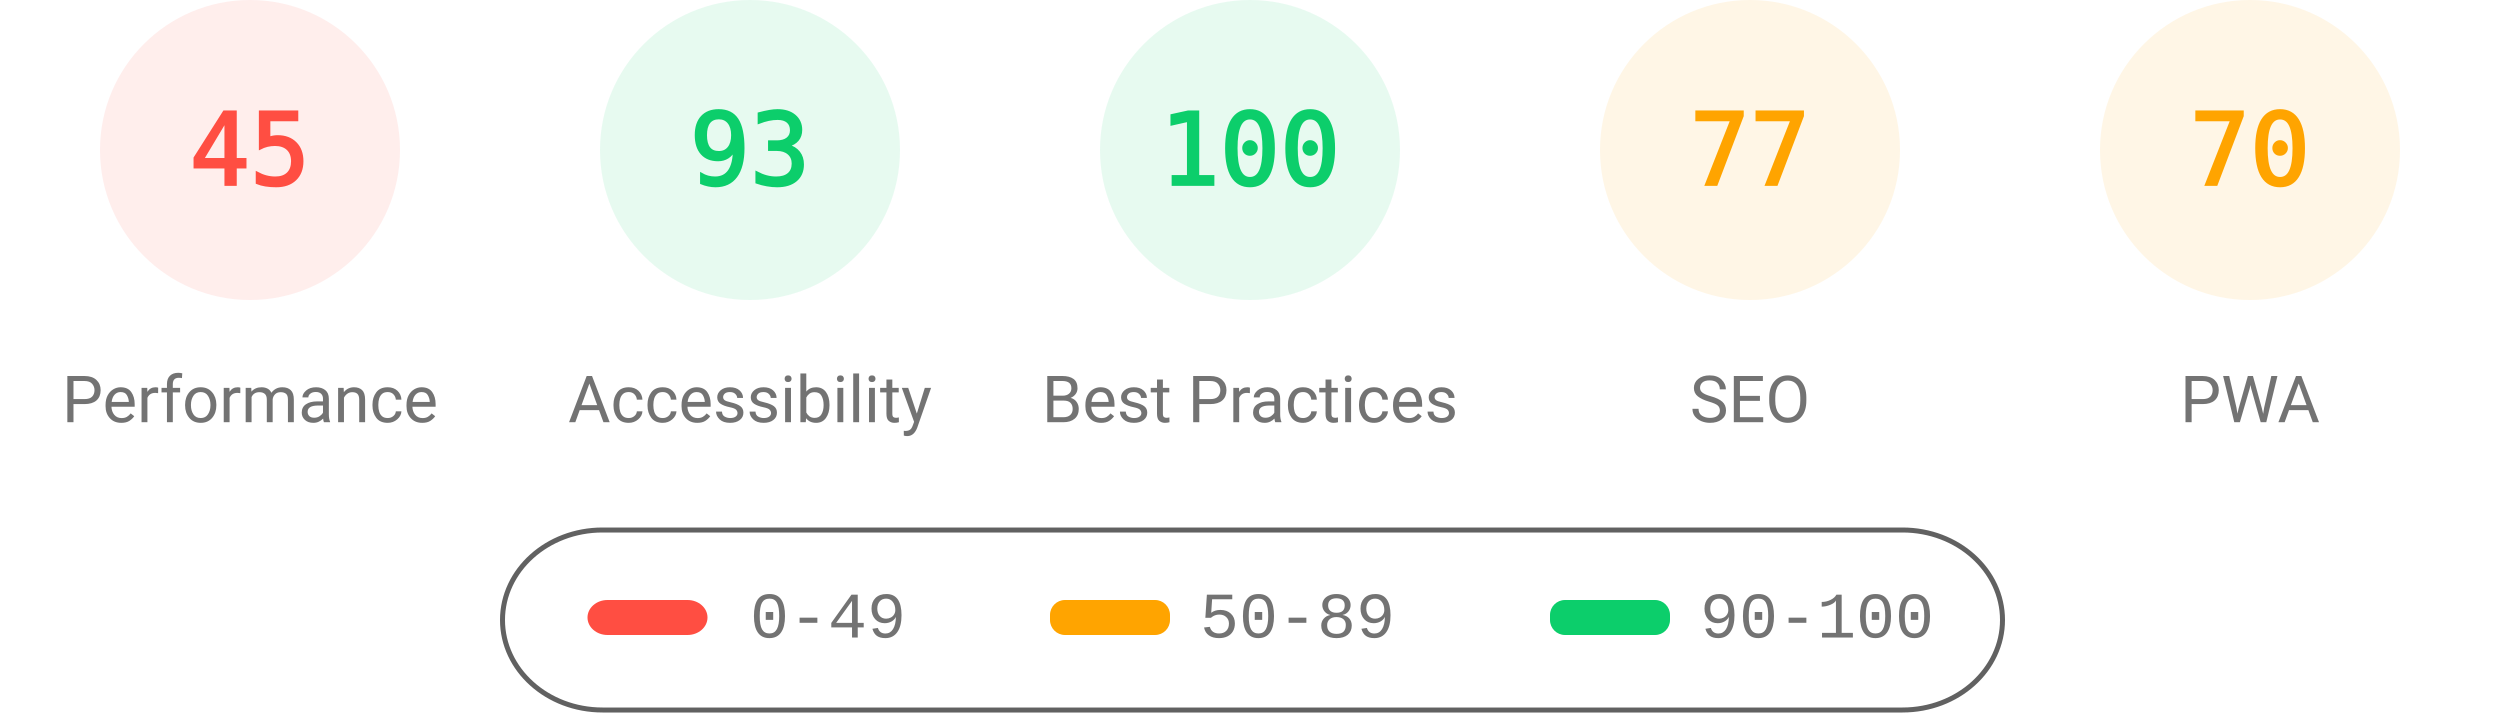
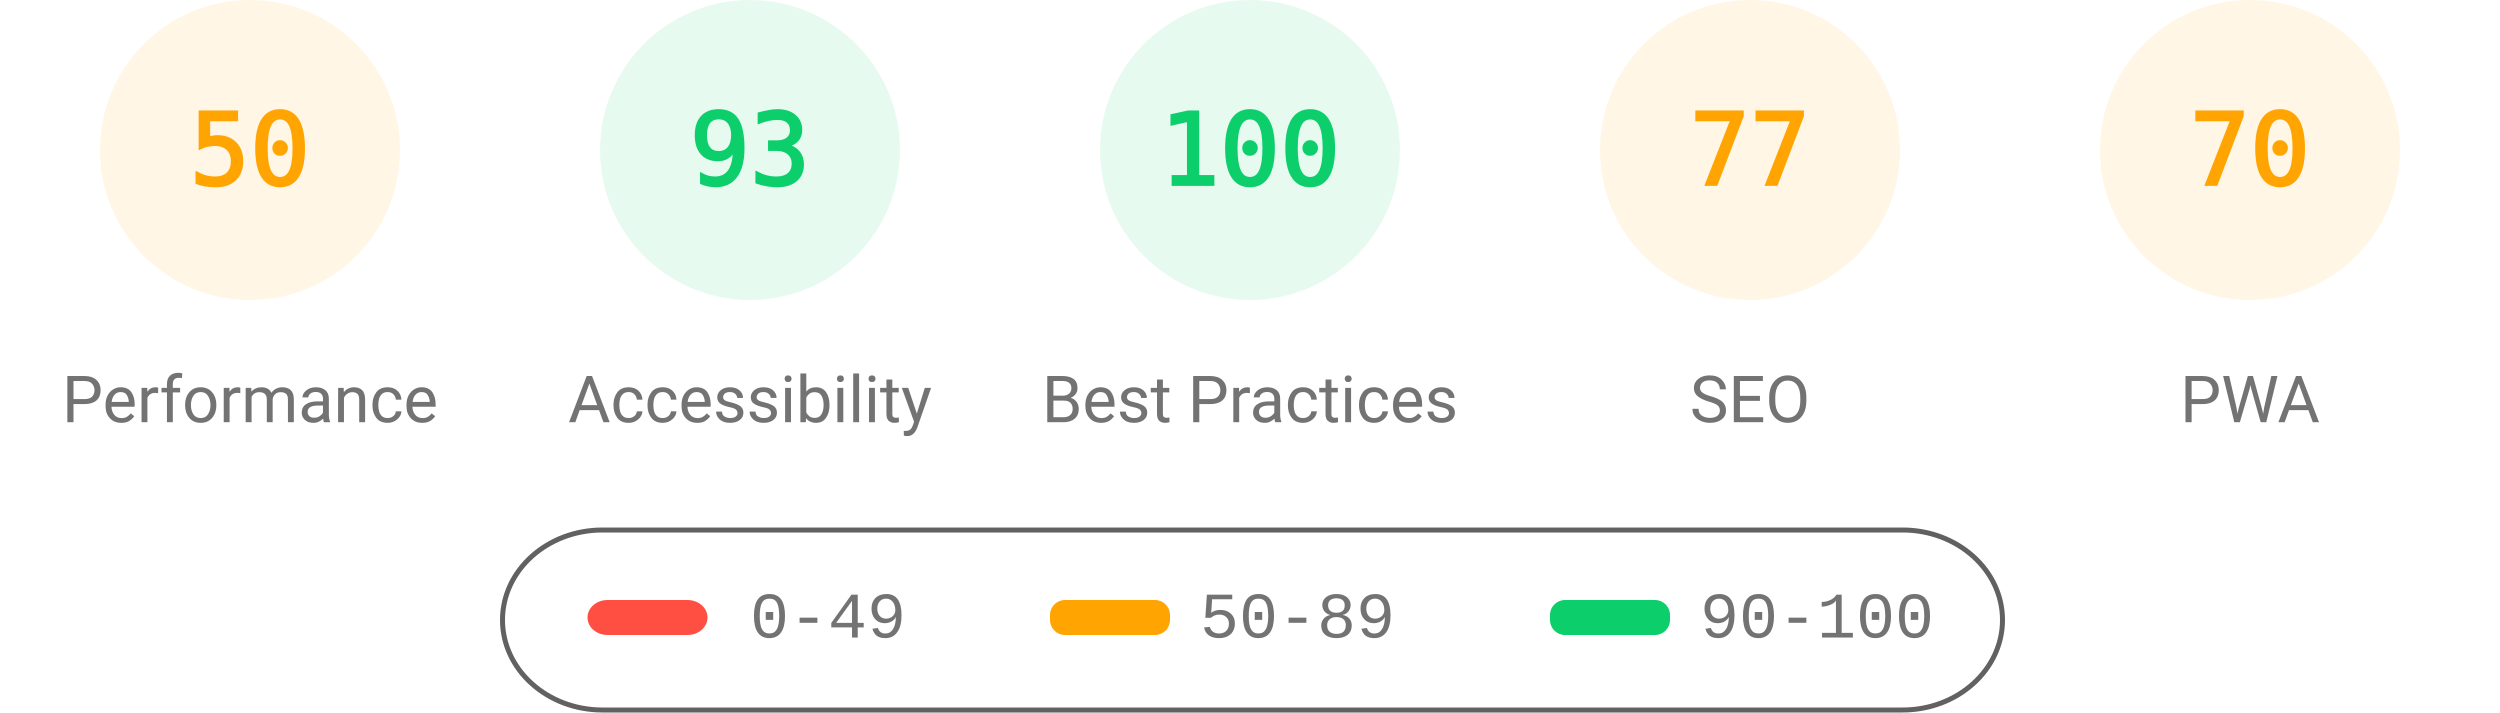
<svg xmlns="http://www.w3.org/2000/svg" fill="none" width="1000" height="285">
  <style>.gauge-base{opacity:.1}.gauge-arc{fill:none;animation-delay:250ms;stroke-linecap:round;transform:rotate(-90deg);transform-origin:100px 60px;animation:load-gauge 1s ease forwards}.guage-text{font-size:40px;font-family:monospace;text-align:center}.guage-red{color:#ff4e42;fill:#ff4e42;stroke:#ff4e42}.guage-orange{color:#ffa400;fill:#ffa400;stroke:#ffa400}.guage-green{color:#0cce6b;fill:#0cce6b;stroke:#0cce6b}.guage-undefined{color:#5c5c5c;fill:#5c5c5c;stroke:#5c5c5c}.guage-title{color:#737373;fill:#737373;stroke:none;font-size:26px;line-height:26px;font-family:Roboto,Halvetica,Arial,sans-serif}@keyframes load-gauge{from{stroke-dasharray:0 352.858}}</style>
-   <svg class="guage-div guage-perf guage-red" viewBox="0 0 200 200" width="200" height="200">
+   <svg class="guage-div guage-perf guage-orange" viewBox="0 0 200 200" width="200" height="200">
    <circle class="gauge-base" r="56" cx="100" cy="60" stroke-width="8" />
-     <circle class="gauge-arc guage-arc-1" r="56" cx="100" cy="60" stroke-width="8" style="stroke-dasharray:158.336,351.858" />
-     <text class="guage-text" x="100" y="60" alignment-baseline="central" dominant-baseline="central" text-anchor="middle">45</text>
+     <circle class="gauge-arc guage-arc-1" r="56" cx="100" cy="60" stroke-width="8" style="stroke-dasharray:175.929,351.858" />
+     <text class="guage-text" x="100" y="60" alignment-baseline="central" dominant-baseline="central" text-anchor="middle">50</text>
    <text class="guage-title" x="100" y="160" alignment-baseline="central" dominant-baseline="central" text-anchor="middle">Performance</text>
  </svg>
  <svg class="guage-div guage-acc guage-green" viewBox="0 0 200 200" width="200" height="200" x="200">
    <circle class="gauge-base" r="56" cx="100" cy="60" stroke-width="8" />
    <circle class="gauge-arc guage-arc-2" r="56" cx="100" cy="60" stroke-width="8" style="stroke-dasharray:327.228,351.858" />
    <text class="guage-text" x="100" y="60" alignment-baseline="central" dominant-baseline="central" text-anchor="middle">93</text>
    <text class="guage-title" x="100" y="160" alignment-baseline="central" dominant-baseline="central" text-anchor="middle">Accessibility</text>
  </svg>
  <svg class="guage-div guage-best guage-green" viewBox="0 0 200 200" width="200" height="200" x="400">
    <circle class="gauge-base" r="56" cx="100" cy="60" stroke-width="8" />
    <circle class="gauge-arc guage-arc-3" r="56" cx="100" cy="60" stroke-width="8" style="stroke-dasharray:351.858,351.858" />
    <text class="guage-text" x="100" y="60" alignment-baseline="central" dominant-baseline="central" text-anchor="middle">100</text>
    <text class="guage-title" x="100" y="160" alignment-baseline="central" dominant-baseline="central" text-anchor="middle">Best Practices</text>
  </svg>
  <svg class="guage-div guage-seo guage-orange" viewBox="0 0 200 200" width="200" height="200" x="600">
    <circle class="gauge-base" r="56" cx="100" cy="60" stroke-width="8" />
    <circle class="gauge-arc guage-arc-4" r="56" cx="100" cy="60" stroke-width="8" style="stroke-dasharray:270.931,351.858" />
    <text class="guage-text" x="100" y="60" alignment-baseline="central" dominant-baseline="central" text-anchor="middle">77</text>
    <text class="guage-title" x="100" y="160" alignment-baseline="central" dominant-baseline="central" text-anchor="middle">SEO</text>
  </svg>
  <svg class="guage-div guage-pwa guage-orange" viewBox="0 0 200 200" width="200" height="200" x="800">
    <circle class="gauge-base" r="56" cx="100" cy="60" stroke-width="8" />
    <circle class="gauge-arc guage-arc-4" r="56" cx="100" cy="60" stroke-width="8" style="stroke-dasharray:246.301,351.858" />
    <text class="guage-text" x="100" y="60" alignment-baseline="central" dominant-baseline="central" text-anchor="middle">70</text>
    <text class="guage-title" x="100" y="160" alignment-baseline="central" dominant-baseline="central" text-anchor="middle">PWA</text>
  </svg>
  <svg width="604" height="76" x="200" y="210">
    <path fill="none" id="canvas_background" d="M-1-1h604v80H-1z" />
    <rect fill-opacity="0" stroke="#616161" stroke-width="2" rx="40" id="svg_2" height="72" width="600" y="2" x="1" fill="#000" />
    <rect stroke="#000" rx="8" id="svg_3" height="14" width="48" y="30" x="35" stroke-opacity="null" stroke-width="0" fill="#ff4e42" />
    <rect stroke="#000" rx="6" id="svg_4" height="14" width="48" y="30" x="220" stroke-opacity="null" stroke-width="0" fill="#ffa400" />
    <rect stroke="#000" rx="6" id="svg_5" height="14" width="48" y="30" x="420" stroke-opacity="null" stroke-width="0" fill="#0cce6b" />
    <text xml:space="preserve" text-anchor="start" font-family="'Courier New', Courier, monospace" font-size="26" id="svg_6" y="45" x="100" stroke-opacity="null" stroke-width="0" stroke="#000" fill="#737373">0-49</text>
    <text xml:space="preserve" text-anchor="start" font-family="'Courier New', Courier, monospace" font-size="26" id="svg_7" y="45" x="280" stroke-opacity="null" stroke-width="0" stroke="#000" fill="#737373">50-89</text>
    <text xml:space="preserve" text-anchor="start" font-family="'Courier New', Courier, monospace" font-size="26" id="svg_8" y="45" x="480" stroke-opacity="null" stroke-width="0" stroke="#000" fill="#737373">90-100</text>
  </svg>
</svg>
